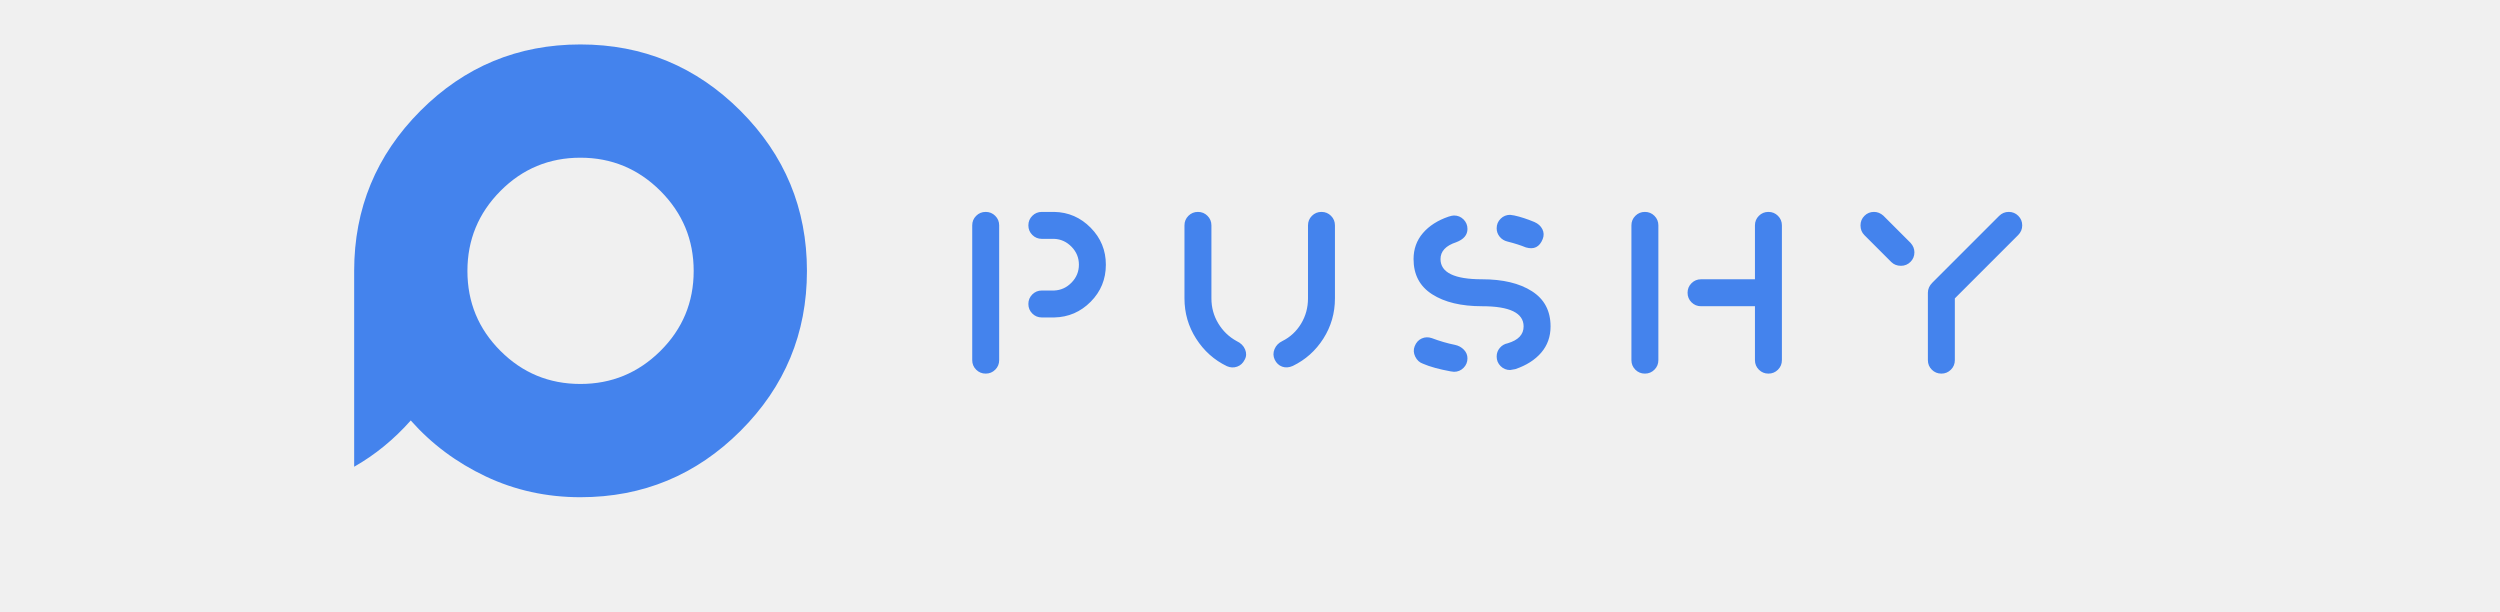
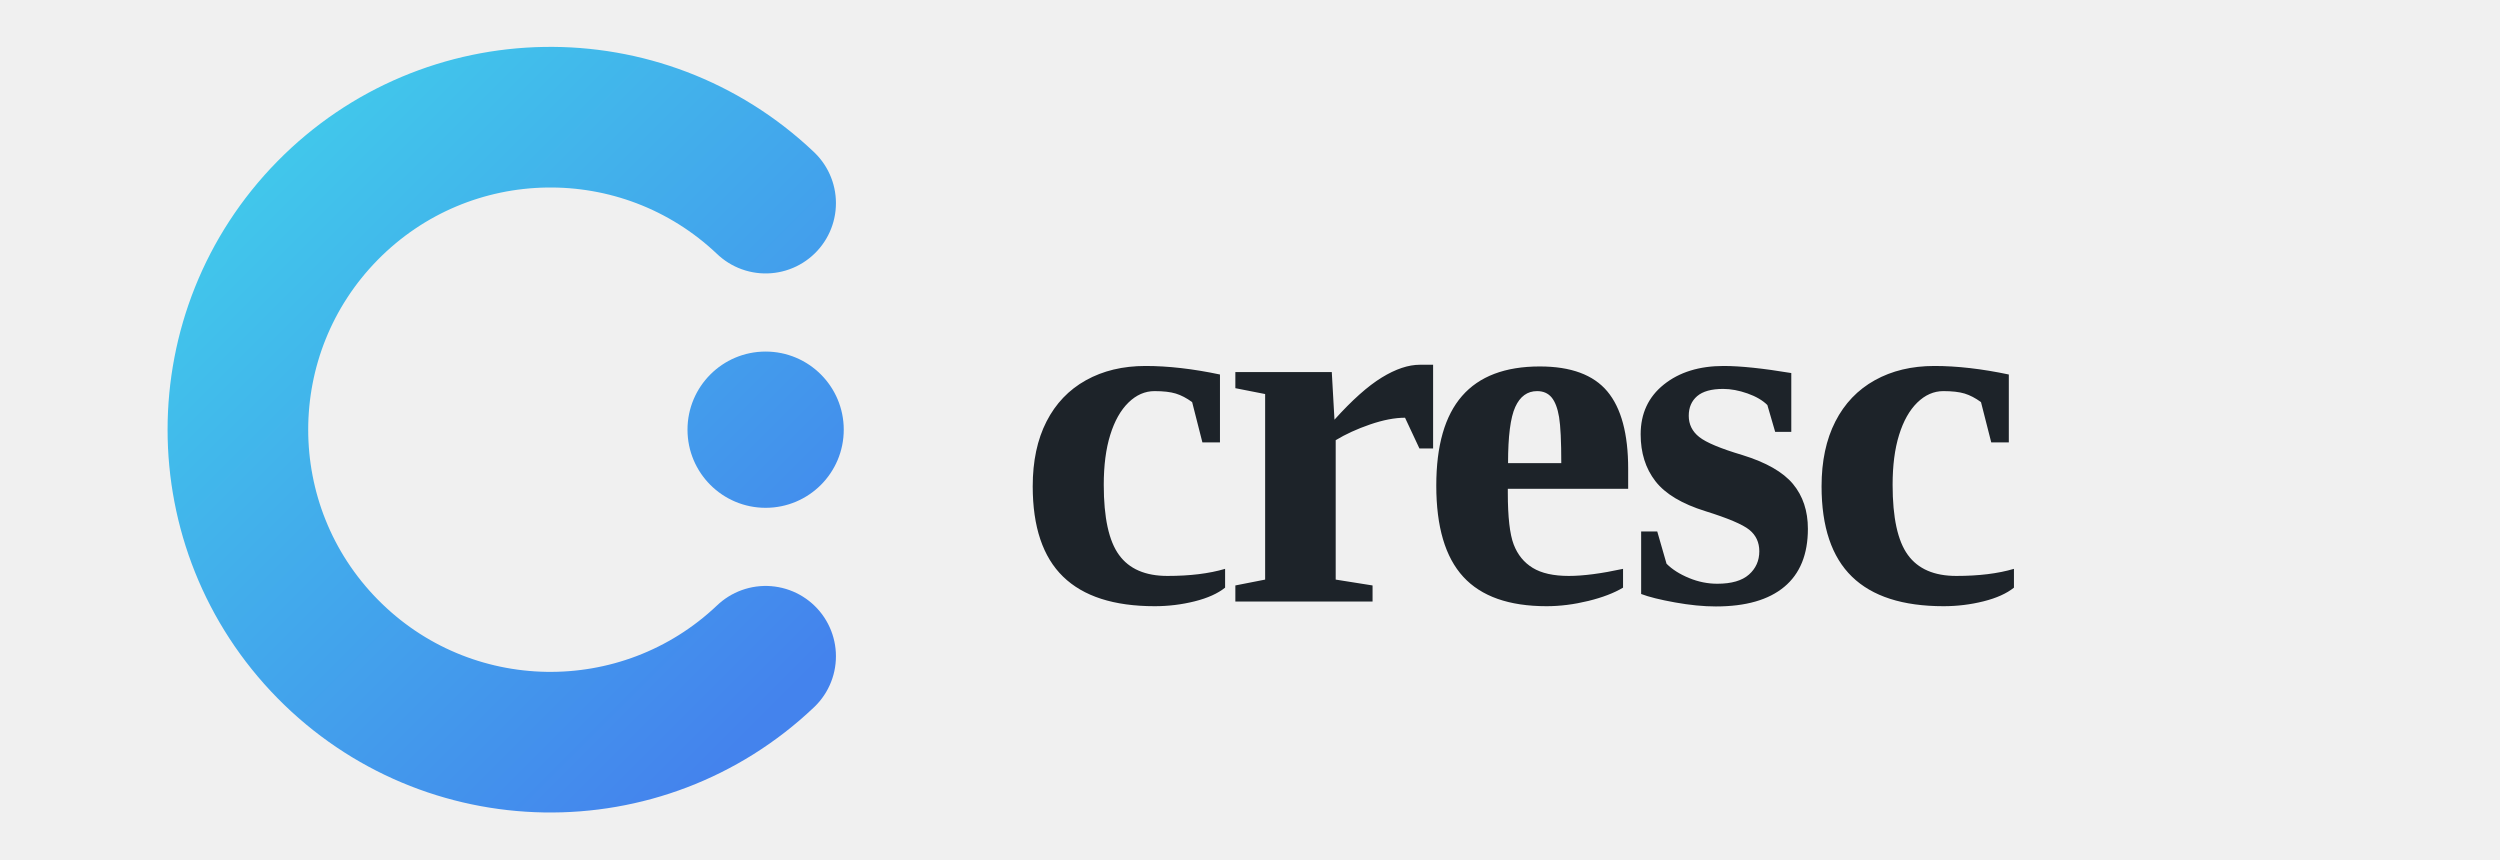
- <svg xmlns="http://www.w3.org/2000/svg" xmlns:xlink="http://www.w3.org/1999/xlink" viewBox="0 0 450 110" version="1.1">
+ <svg xmlns="http://www.w3.org/2000/svg" viewBox="0 0 320 110" fill="none">
  <defs>
-     <polygon id="path-1" points="0 0.19 251.999 0.19 251.999 38.94 0 38.94" />
+     <linearGradient id="cresc_h_grad" x1="10" y1="10" x2="90" y2="90" gradientUnits="userSpaceOnUse">
+       <stop stop-color="#40D4EA" />
+       <stop offset="1" stop-color="#4483ED" />
+     </linearGradient>
  </defs>
-   <g transform="translate(10, 8), scale(0.75)" stroke="none" stroke-width="1" fill="none" fill-rule="evenodd">
-     <path d="M180.334,54.364 L180.334,54.364 C180.334,69.344 175.021,82.136 164.394,92.742 C153.757,103.358 140.949,108.666 125.969,108.666 C117.847,108.666 110.275,107.003 103.252,103.677 C96.24,100.36 90.238,95.884 85.248,90.247 C81.213,94.796 76.685,98.497 71.665,101.351 L71.665,54.364 C71.665,39.384 76.963,26.576 87.559,15.94 C98.154,5.313 110.958,0 125.969,0 C140.949,0 153.757,5.313 164.394,15.94 C175.021,26.576 180.334,39.384 180.334,54.364 Z M98.847,54.364 L98.847,54.364 C98.847,61.869 101.491,68.266 106.779,73.553 C112.067,78.841 118.463,81.484 125.969,81.484 C133.443,81.484 139.845,78.841 145.174,73.553 C150.492,68.266 153.151,61.869 153.151,54.364 C153.151,46.89 150.492,40.488 145.174,35.159 C139.845,29.841 133.443,27.182 125.969,27.182 C118.463,27.182 112.067,29.841 106.779,35.159 C101.491,40.488 98.847,46.89 98.847,54.364 L98.847,54.364 Z" id="Fill-1" fill="#4483ED" />
-     <g transform="translate(220, 40)">
-       <mask fill="white">
-         <use xlink:href="#path-1" />
-       </mask>
-       <path d="M19.675,25.524 L16.71,25.524 C15.812,25.524 15.048,25.21 14.419,24.581 C13.79,23.952 13.476,23.189 13.476,22.29 C13.476,21.392 13.79,20.628 14.419,19.999 C15.048,19.371 15.812,19.056 16.71,19.056 L19.675,19.056 C21.292,18.986 22.684,18.347 23.852,17.14 C25.02,15.937 25.604,14.509 25.604,12.857 C25.604,11.205 25.02,9.778 23.852,8.575 C22.684,7.367 21.292,6.729 19.675,6.659 L16.71,6.659 C15.812,6.659 15.048,6.344 14.419,5.715 C13.79,5.086 13.476,4.323 13.476,3.425 C13.476,2.526 13.79,1.763 14.419,1.134 C15.048,0.505 15.812,0.19 16.71,0.19 L19.675,0.19 C23.089,0.26 26.008,1.528 28.434,3.993 C30.86,6.454 32.073,9.409 32.073,12.857 C32.073,16.341 30.86,19.306 28.434,21.751 C26.008,24.197 23.089,25.454 19.675,25.524 Z M0,35.766 L0,3.425 C0,2.526 0.314,1.763 0.943,1.134 C1.572,0.505 2.336,0.19 3.234,0.19 C4.133,0.19 4.896,0.505 5.525,1.134 C6.154,1.763 6.468,2.526 6.468,3.425 L6.468,35.766 C6.468,36.664 6.154,37.428 5.525,38.057 C4.896,38.685 4.133,39 3.234,39 C2.336,39 1.572,38.685 0.943,38.057 C0.314,37.428 0,36.664 0,35.766 Z M57.407,3.425 L57.407,20.943 C57.407,23.134 57.956,25.138 59.054,26.954 C60.147,28.766 61.61,30.176 63.441,31.184 C64.45,31.653 65.133,32.327 65.493,33.205 C65.852,34.084 65.817,34.902 65.388,35.661 C64.989,36.484 64.385,37.041 63.576,37.33 C62.768,37.615 61.952,37.577 61.128,37.218 C58.074,35.746 55.61,33.545 53.739,30.615 C51.872,27.69 50.939,24.466 50.939,20.943 L50.939,3.425 C50.939,2.526 51.253,1.763 51.882,1.134 C52.511,0.505 53.275,0.19 54.173,0.19 C55.071,0.19 55.835,0.505 56.464,1.134 C57.093,1.763 57.407,2.526 57.407,3.425 Z M80.586,20.943 L80.586,3.425 C80.586,2.526 80.9,1.763 81.529,1.134 C82.158,0.505 82.922,0.19 83.82,0.19 C84.718,0.19 85.482,0.505 86.111,1.134 C86.74,1.763 87.054,2.526 87.054,3.425 L87.054,20.943 C87.054,24.466 86.128,27.683 84.277,30.593 C82.425,33.502 79.972,35.693 76.917,37.166 C76.019,37.56 75.175,37.615 74.387,37.33 C73.598,37.041 73.004,36.484 72.605,35.661 C72.211,34.832 72.193,33.987 72.553,33.123 C72.912,32.26 73.541,31.613 74.439,31.184 C76.311,30.251 77.803,28.868 78.916,27.037 C80.029,25.2 80.586,23.169 80.586,20.943 Z M125.865,34.905 L125.865,34.905 C125.865,34.111 126.117,33.42 126.621,32.831 C127.125,32.237 127.754,31.868 128.507,31.723 C131.058,30.969 132.333,29.622 132.333,27.68 C132.333,24.446 129.009,22.829 122.361,22.829 C117.365,22.829 113.377,21.876 110.397,19.969 C107.413,18.068 105.92,15.248 105.92,11.51 C105.92,9.104 106.667,7.028 108.159,5.281 C109.651,3.539 111.708,2.219 114.328,1.321 C114.902,1.141 115.334,1.051 115.623,1.051 C116.521,1.051 117.285,1.366 117.914,1.995 C118.543,2.623 118.857,3.387 118.857,4.285 C118.857,5.723 117.959,6.783 116.162,7.467 C113.647,8.296 112.389,9.643 112.389,11.51 C112.389,14.744 115.713,16.361 122.361,16.361 C127.357,16.361 131.345,17.314 134.325,19.221 C137.309,21.122 138.802,23.942 138.802,27.68 C138.802,30.126 138.055,32.22 136.563,33.962 C135.071,35.703 132.997,37.023 130.342,37.922 C130.232,37.957 129.818,38.029 129.099,38.139 C128.201,38.139 127.437,37.825 126.808,37.196 C126.179,36.567 125.865,35.803 125.865,34.905 Z M110.285,30.48 L110.285,30.48 C112.192,31.199 114.043,31.738 115.84,32.097 C116.704,32.277 117.422,32.664 117.996,33.258 C118.57,33.852 118.857,34.543 118.857,35.332 C118.857,36.23 118.543,36.994 117.914,37.622 C117.285,38.251 116.521,38.566 115.623,38.566 L114.814,38.461 C112.049,37.957 109.838,37.345 108.181,36.627 C107.358,36.342 106.739,35.776 106.325,34.927 C105.91,34.084 105.866,33.25 106.19,32.427 C106.549,31.528 107.116,30.907 107.889,30.563 C108.663,30.223 109.462,30.196 110.285,30.48 Z M125.865,4.128 L125.865,4.128 C125.865,3.23 126.179,2.466 126.808,1.837 C127.437,1.209 128.201,0.894 129.099,0.894 C129.134,0.894 129.476,0.947 130.125,1.051 C131.597,1.376 133.197,1.897 134.923,2.616 C135.822,3.01 136.458,3.584 136.833,4.338 C137.212,5.096 137.239,5.888 136.915,6.711 C136.161,8.618 134.814,9.284 132.872,8.71 C131.649,8.206 130.177,7.737 128.455,7.302 C127.696,7.123 127.075,6.738 126.591,6.15 C126.107,5.556 125.865,4.882 125.865,4.128 Z M187.854,35.766 L187.854,22.829 L174.917,22.829 C174.019,22.829 173.255,22.515 172.626,21.886 C171.997,21.257 171.683,20.494 171.683,19.595 C171.683,18.697 171.997,17.933 172.626,17.304 C173.255,16.675 174.019,16.361 174.917,16.361 L187.854,16.361 L187.854,3.425 C187.854,2.526 188.168,1.763 188.797,1.134 C189.426,0.505 190.19,0.19 191.088,0.19 C191.986,0.19 192.75,0.505 193.379,1.134 C194.008,1.763 194.322,2.526 194.322,3.425 L194.322,35.766 C194.322,36.664 194.008,37.428 193.379,38.057 C192.75,38.685 191.986,39 191.088,39 C190.19,39 189.426,38.685 188.797,38.057 C188.168,37.428 187.854,36.664 187.854,35.766 Z M158.207,35.766 L158.207,3.425 C158.207,2.526 158.521,1.763 159.15,1.134 C159.779,0.505 160.543,0.19 161.441,0.19 C162.339,0.19 163.103,0.505 163.732,1.134 C164.361,1.763 164.675,2.526 164.675,3.425 L164.675,35.766 C164.675,36.664 164.361,37.428 163.732,38.057 C163.103,38.685 162.339,39 161.441,39 C160.543,39 159.779,38.685 159.15,38.057 C158.521,37.428 158.207,36.664 158.207,35.766 Z M229.359,35.766 L229.359,19.595 C229.359,18.697 229.719,17.888 230.438,17.17 L246.444,1.164 C247.093,0.515 247.866,0.19 248.765,0.19 C249.663,0.19 250.427,0.505 251.056,1.134 C251.685,1.763 251.999,2.526 251.999,3.425 C251.999,4.323 251.675,5.096 251.026,5.745 L235.828,20.943 L235.828,35.766 C235.828,36.664 235.513,37.428 234.885,38.057 C234.256,38.685 233.492,39 232.594,39 C231.695,39 230.932,38.685 230.303,38.057 C229.674,37.428 229.359,36.664 229.359,35.766 Z M213.188,3.425 L213.188,3.425 C213.188,2.526 213.503,1.763 214.132,1.134 C214.761,0.505 215.524,0.19 216.423,0.19 C217.251,0.19 218.005,0.495 218.684,1.104 L225.212,7.632 C225.821,8.311 226.125,9.064 226.125,9.893 C226.125,10.791 225.811,11.555 225.182,12.184 C224.553,12.812 223.789,13.127 222.891,13.127 C221.958,13.127 221.184,12.822 220.57,12.214 L214.102,5.745 C213.493,5.131 213.188,4.358 213.188,3.425 L213.188,3.425 Z" id="Fill-2" fill="#4483ED" mask="url(#mask-2)" />
-     </g>
+   <g transform="translate(10, 0)">
+     <path d="M 88 26 A 40 40 0 1 0 88 84" stroke="url(#cresc_h_grad)" stroke-width="18" stroke-linecap="round" />
+     <circle cx="88" cy="55" r="10" fill="url(#cresc_h_grad)" />
  </g>
+   <text x="130" y="77" font-family="inherit" font-weight="800" font-size="64" fill="#1d2329" letter-spacing="-2.0">cresc</text>
</svg>
